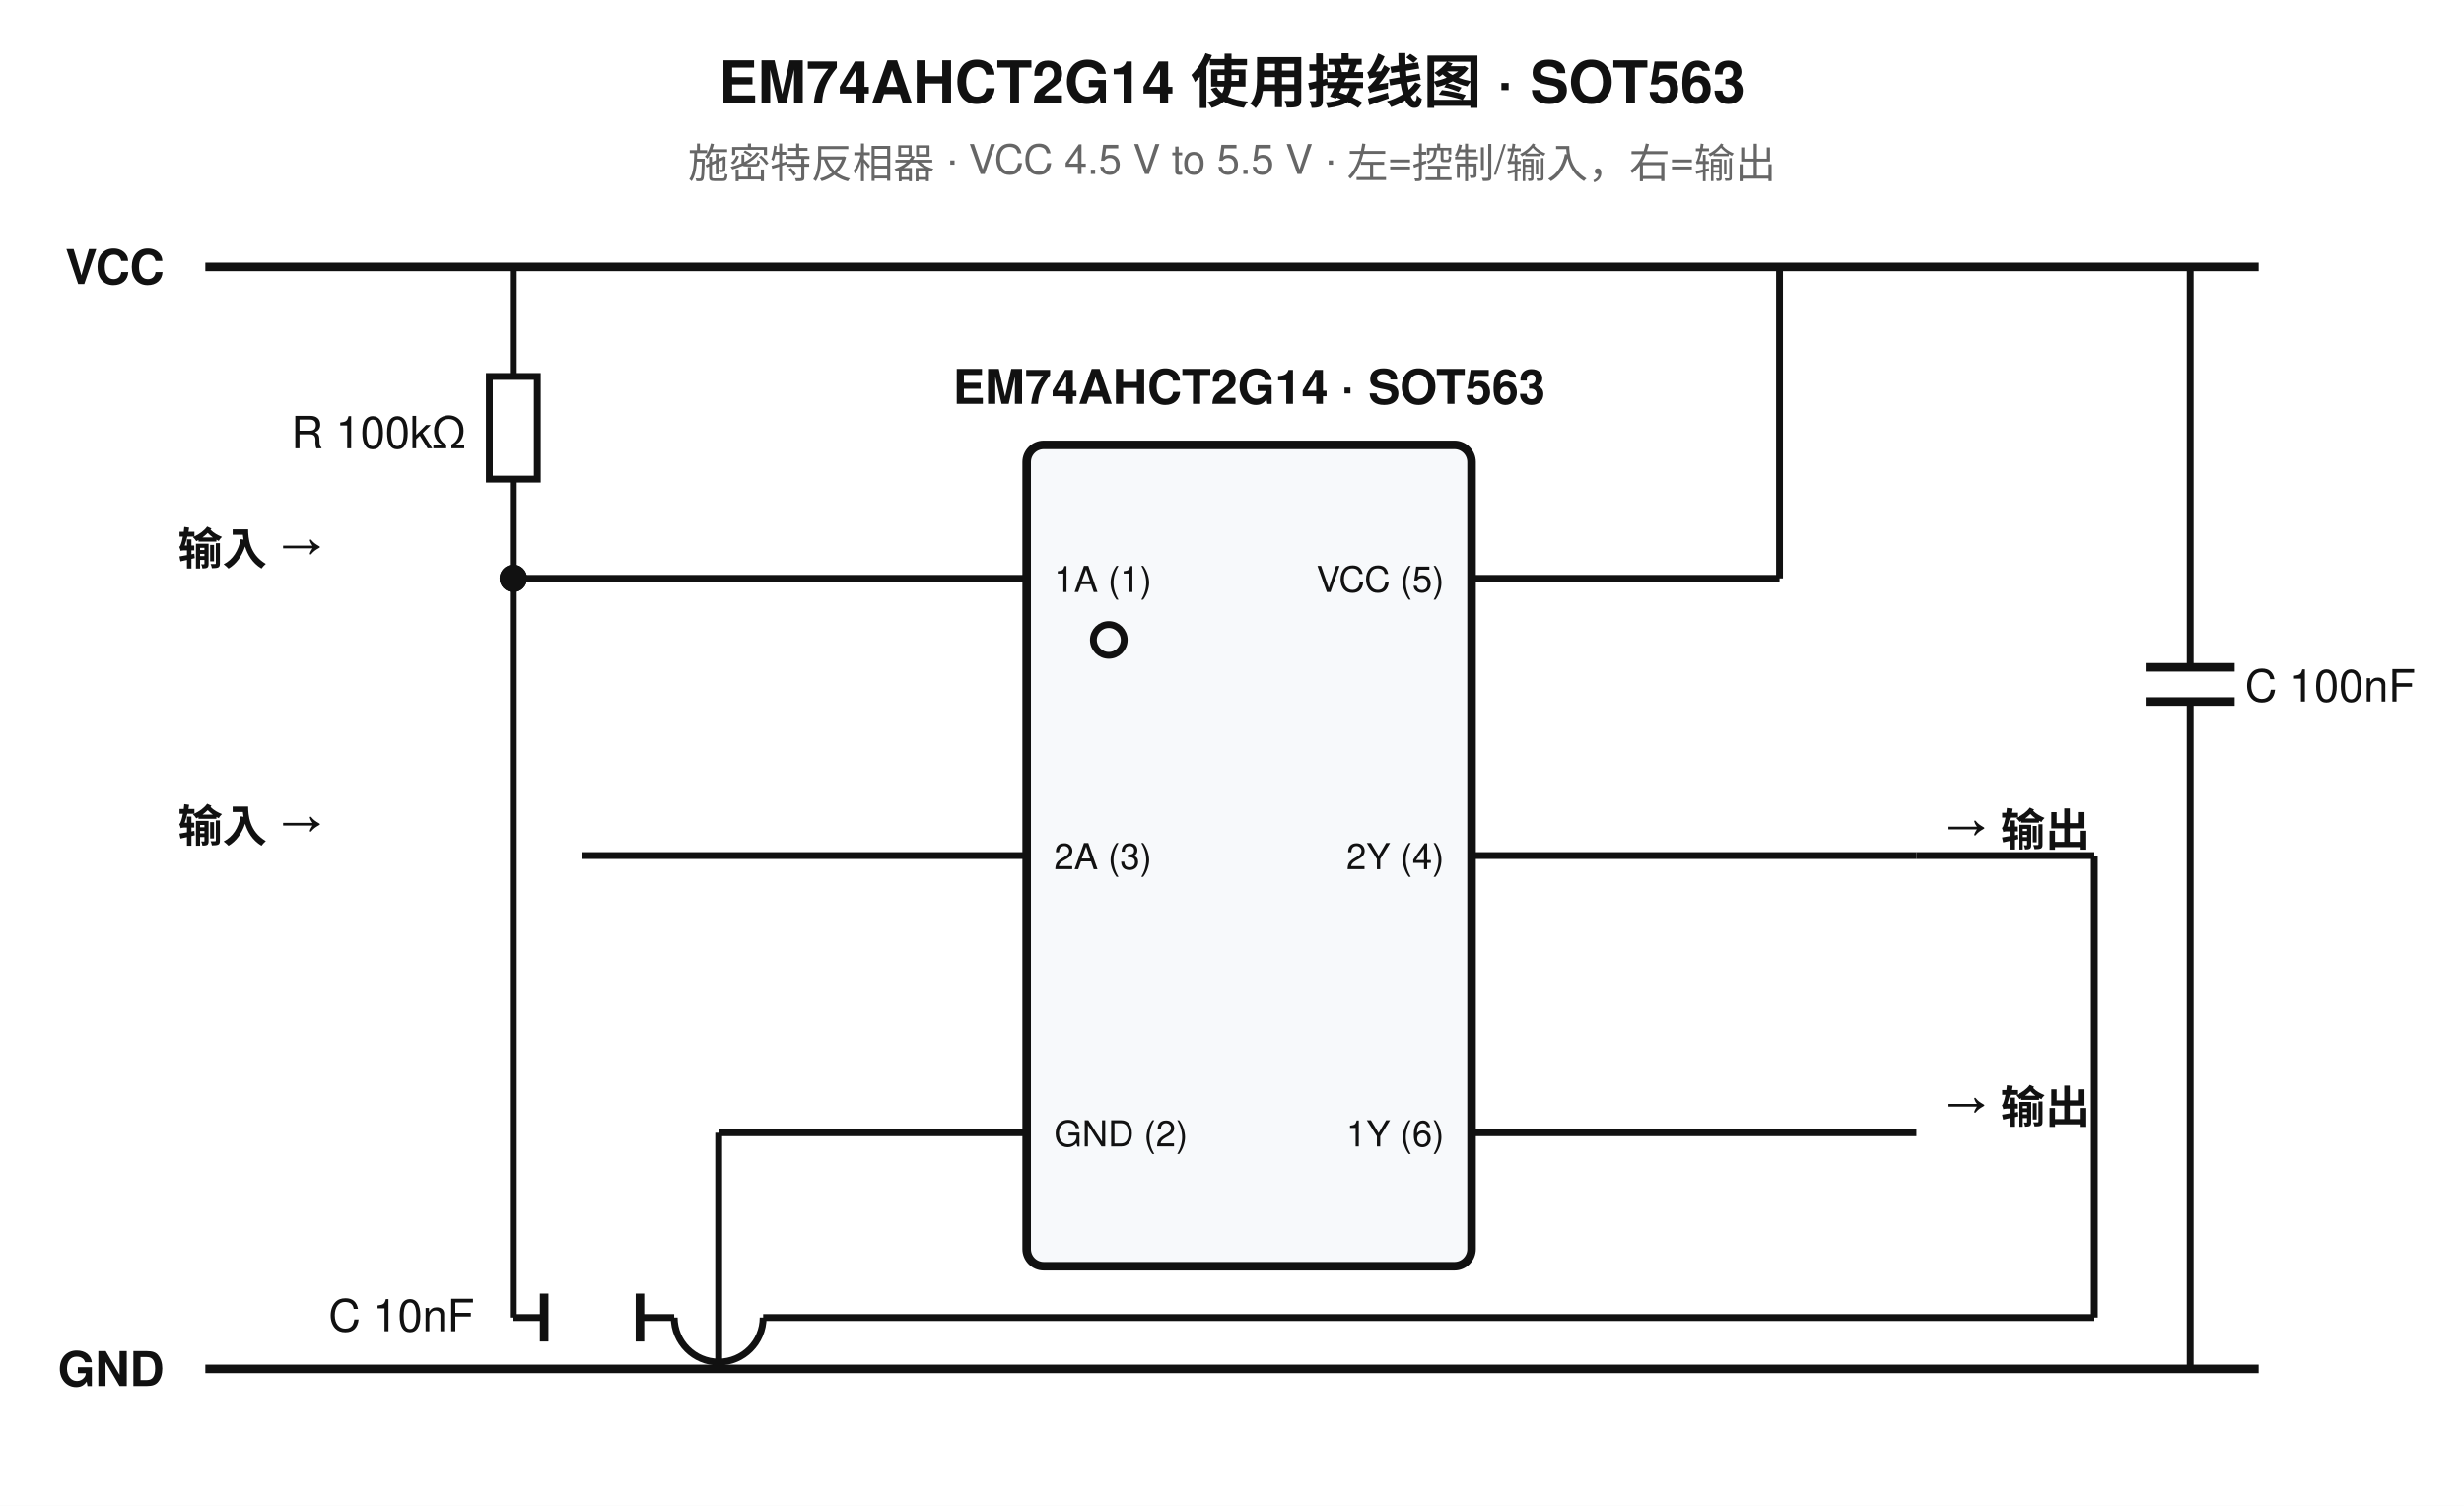
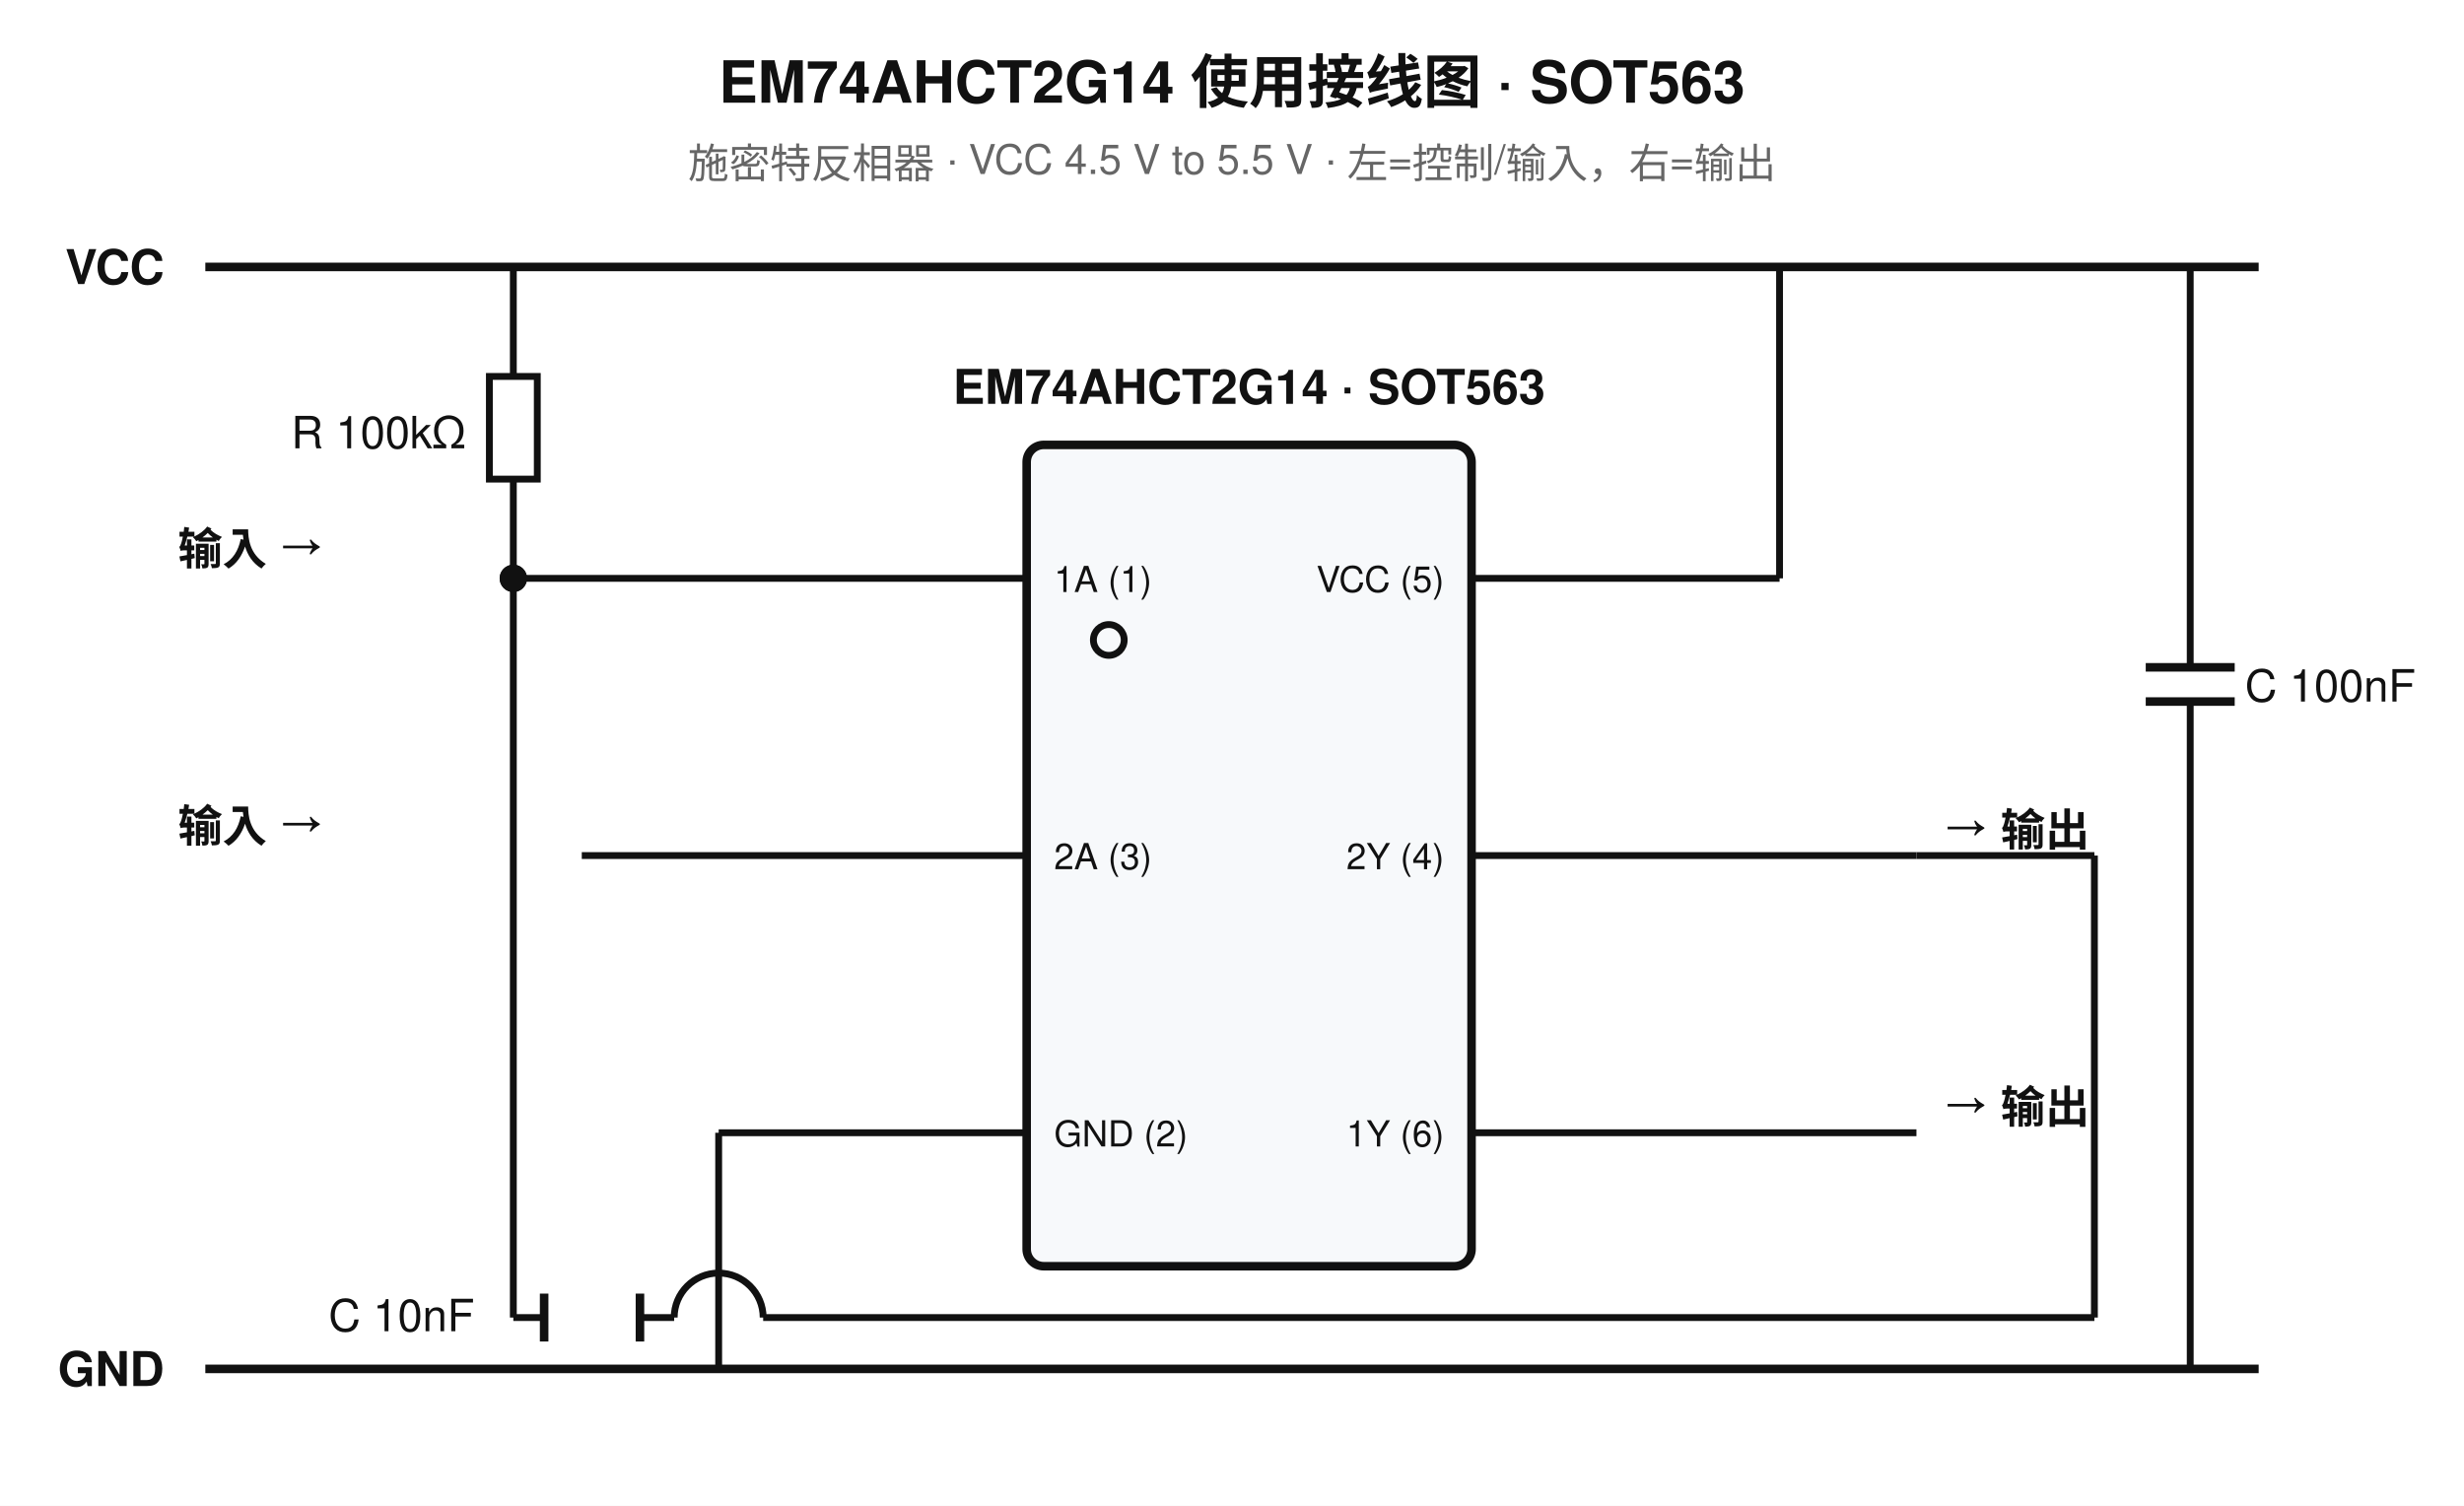
<svg xmlns="http://www.w3.org/2000/svg" viewBox="0 0 720 440" font-family="Helvetica,Arial,sans-serif">
  <rect width="720" height="440" fill="#fff" />
  <text x="360" y="30" text-anchor="middle" font-size="17" font-weight="bold" fill="#111">EM74AHCT2G14 使用接线图 · SOT563</text>
  <text x="360" y="52" text-anchor="middle" font-size="12" fill="#666">施密特反相器 · VCC 4.5 V to 5.5 V · 左=控制/输入，右=输出</text>
  <line x1="60" y1="78" x2="660" y2="78" stroke="#111" stroke-width="2.5" />
  <text x="48" y="83" text-anchor="end" font-size="14" font-weight="bold" fill="#111">VCC</text>
  <line x1="60" y1="400" x2="660" y2="400" stroke="#111" stroke-width="2.5" />
  <text x="48" y="405" text-anchor="end" font-size="14" font-weight="bold" fill="#111">GND</text>
  <text x="365" y="118" text-anchor="middle" font-size="14" font-weight="bold" fill="#111">EM74AHCT2G14 · SOT563</text>
  <rect x="300" y="130" width="130" height="240" rx="5" fill="#f7f9fb" stroke="#111" stroke-width="2.5" />
  <text x="308" y="173.0" font-size="10.5" fill="#111">1A (1)</text>
  <line x1="300" y1="169.0" x2="150" y2="169.0" stroke="#111" stroke-width="2" />
  <line x1="150" y1="78" x2="150" y2="110.0" stroke="#111" stroke-width="2" />
  <rect x="143" y="110.0" width="14" height="30" fill="#fff" stroke="#111" stroke-width="2" />
  <line x1="150" y1="140.0" x2="150" y2="169.0" stroke="#111" stroke-width="2" />
  <circle cx="150" cy="169.0" r="4" fill="#111" />
  <text x="136" y="131.0" text-anchor="end" font-size="13" fill="#111">R 100kΩ</text>
  <text x="52" y="165.0" font-size="13" font-weight="bold" fill="#111">输入 →</text>
  <text x="308" y="254.0" font-size="10.5" fill="#111">2A (3)</text>
  <line x1="300" y1="250.0" x2="170" y2="250.0" stroke="#111" stroke-width="2" />
  <text x="52" y="246.0" font-size="13" font-weight="bold" fill="#111">输入 →</text>
  <text x="308" y="335.0" font-size="10.5" fill="#111">GND (2)</text>
  <line x1="300" y1="331.0" x2="210" y2="331.0" stroke="#111" stroke-width="2" />
  <line x1="210" y1="331.0" x2="210" y2="400" stroke="#111" stroke-width="2" />
  <text x="422" y="173.0" text-anchor="end" font-size="10.5" fill="#111">VCC (5)</text>
  <line x1="430" y1="169.0" x2="520" y2="169.0" stroke="#111" stroke-width="2" />
  <line x1="520" y1="169.0" x2="520" y2="78" stroke="#111" stroke-width="2" />
  <text x="422" y="254.0" text-anchor="end" font-size="10.5" fill="#111">2Y (4)</text>
  <line x1="430" y1="250.0" x2="560" y2="250.0" stroke="#111" stroke-width="2" />
  <text x="568" y="246.0" font-size="13" font-weight="bold" fill="#111">→ 输出</text>
  <text x="422" y="335.0" text-anchor="end" font-size="10.5" fill="#111">1Y (6)</text>
  <line x1="430" y1="331.0" x2="560" y2="331.0" stroke="#111" stroke-width="2" />
  <text x="568" y="327.0" font-size="13" font-weight="bold" fill="#111">→ 输出</text>
  <circle cx="324" cy="187.0" r="4.5" fill="none" stroke="#111" stroke-width="2" />
  <line x1="560" y1="250.0" x2="612" y2="250.0" stroke="#111" stroke-width="2" />
  <line x1="612" y1="250.0" x2="612" y2="385" stroke="#111" stroke-width="2" />
  <line x1="159" y1="385" x2="150" y2="385" stroke="#111" stroke-width="2" />
  <line x1="159" y1="378" x2="159" y2="392" stroke="#111" stroke-width="2.5" />
  <line x1="187" y1="378" x2="187" y2="392" stroke="#111" stroke-width="2.5" />
  <line x1="187" y1="385" x2="197" y2="385" stroke="#111" stroke-width="2" />
-   <path d="M197,385 A13,13 0 0,0 223,385" fill="none" stroke="#111" stroke-width="2" />
+   <path d="M197,385 A13,13 0 0,1 223,385" fill="none" stroke="#111" stroke-width="2" />
  <line x1="223" y1="385" x2="612" y2="385" stroke="#111" stroke-width="2" />
  <text x="96" y="389" font-size="13" fill="#111">C 10nF</text>
  <line x1="150" y1="385" x2="150" y2="169.0" stroke="#111" stroke-width="2" />
  <circle cx="150" cy="169.0" r="4" fill="#111" />
  <text x="656" y="205" font-size="13" fill="#111">C 100nF</text>
  <line x1="640" y1="78" x2="640" y2="195" stroke="#111" stroke-width="2" />
  <line x1="627" y1="195" x2="653" y2="195" stroke="#111" stroke-width="2.5" />
  <line x1="627" y1="205" x2="653" y2="205" stroke="#111" stroke-width="2.5" />
  <line x1="640" y1="205" x2="640" y2="400" stroke="#111" stroke-width="2" />
</svg>
